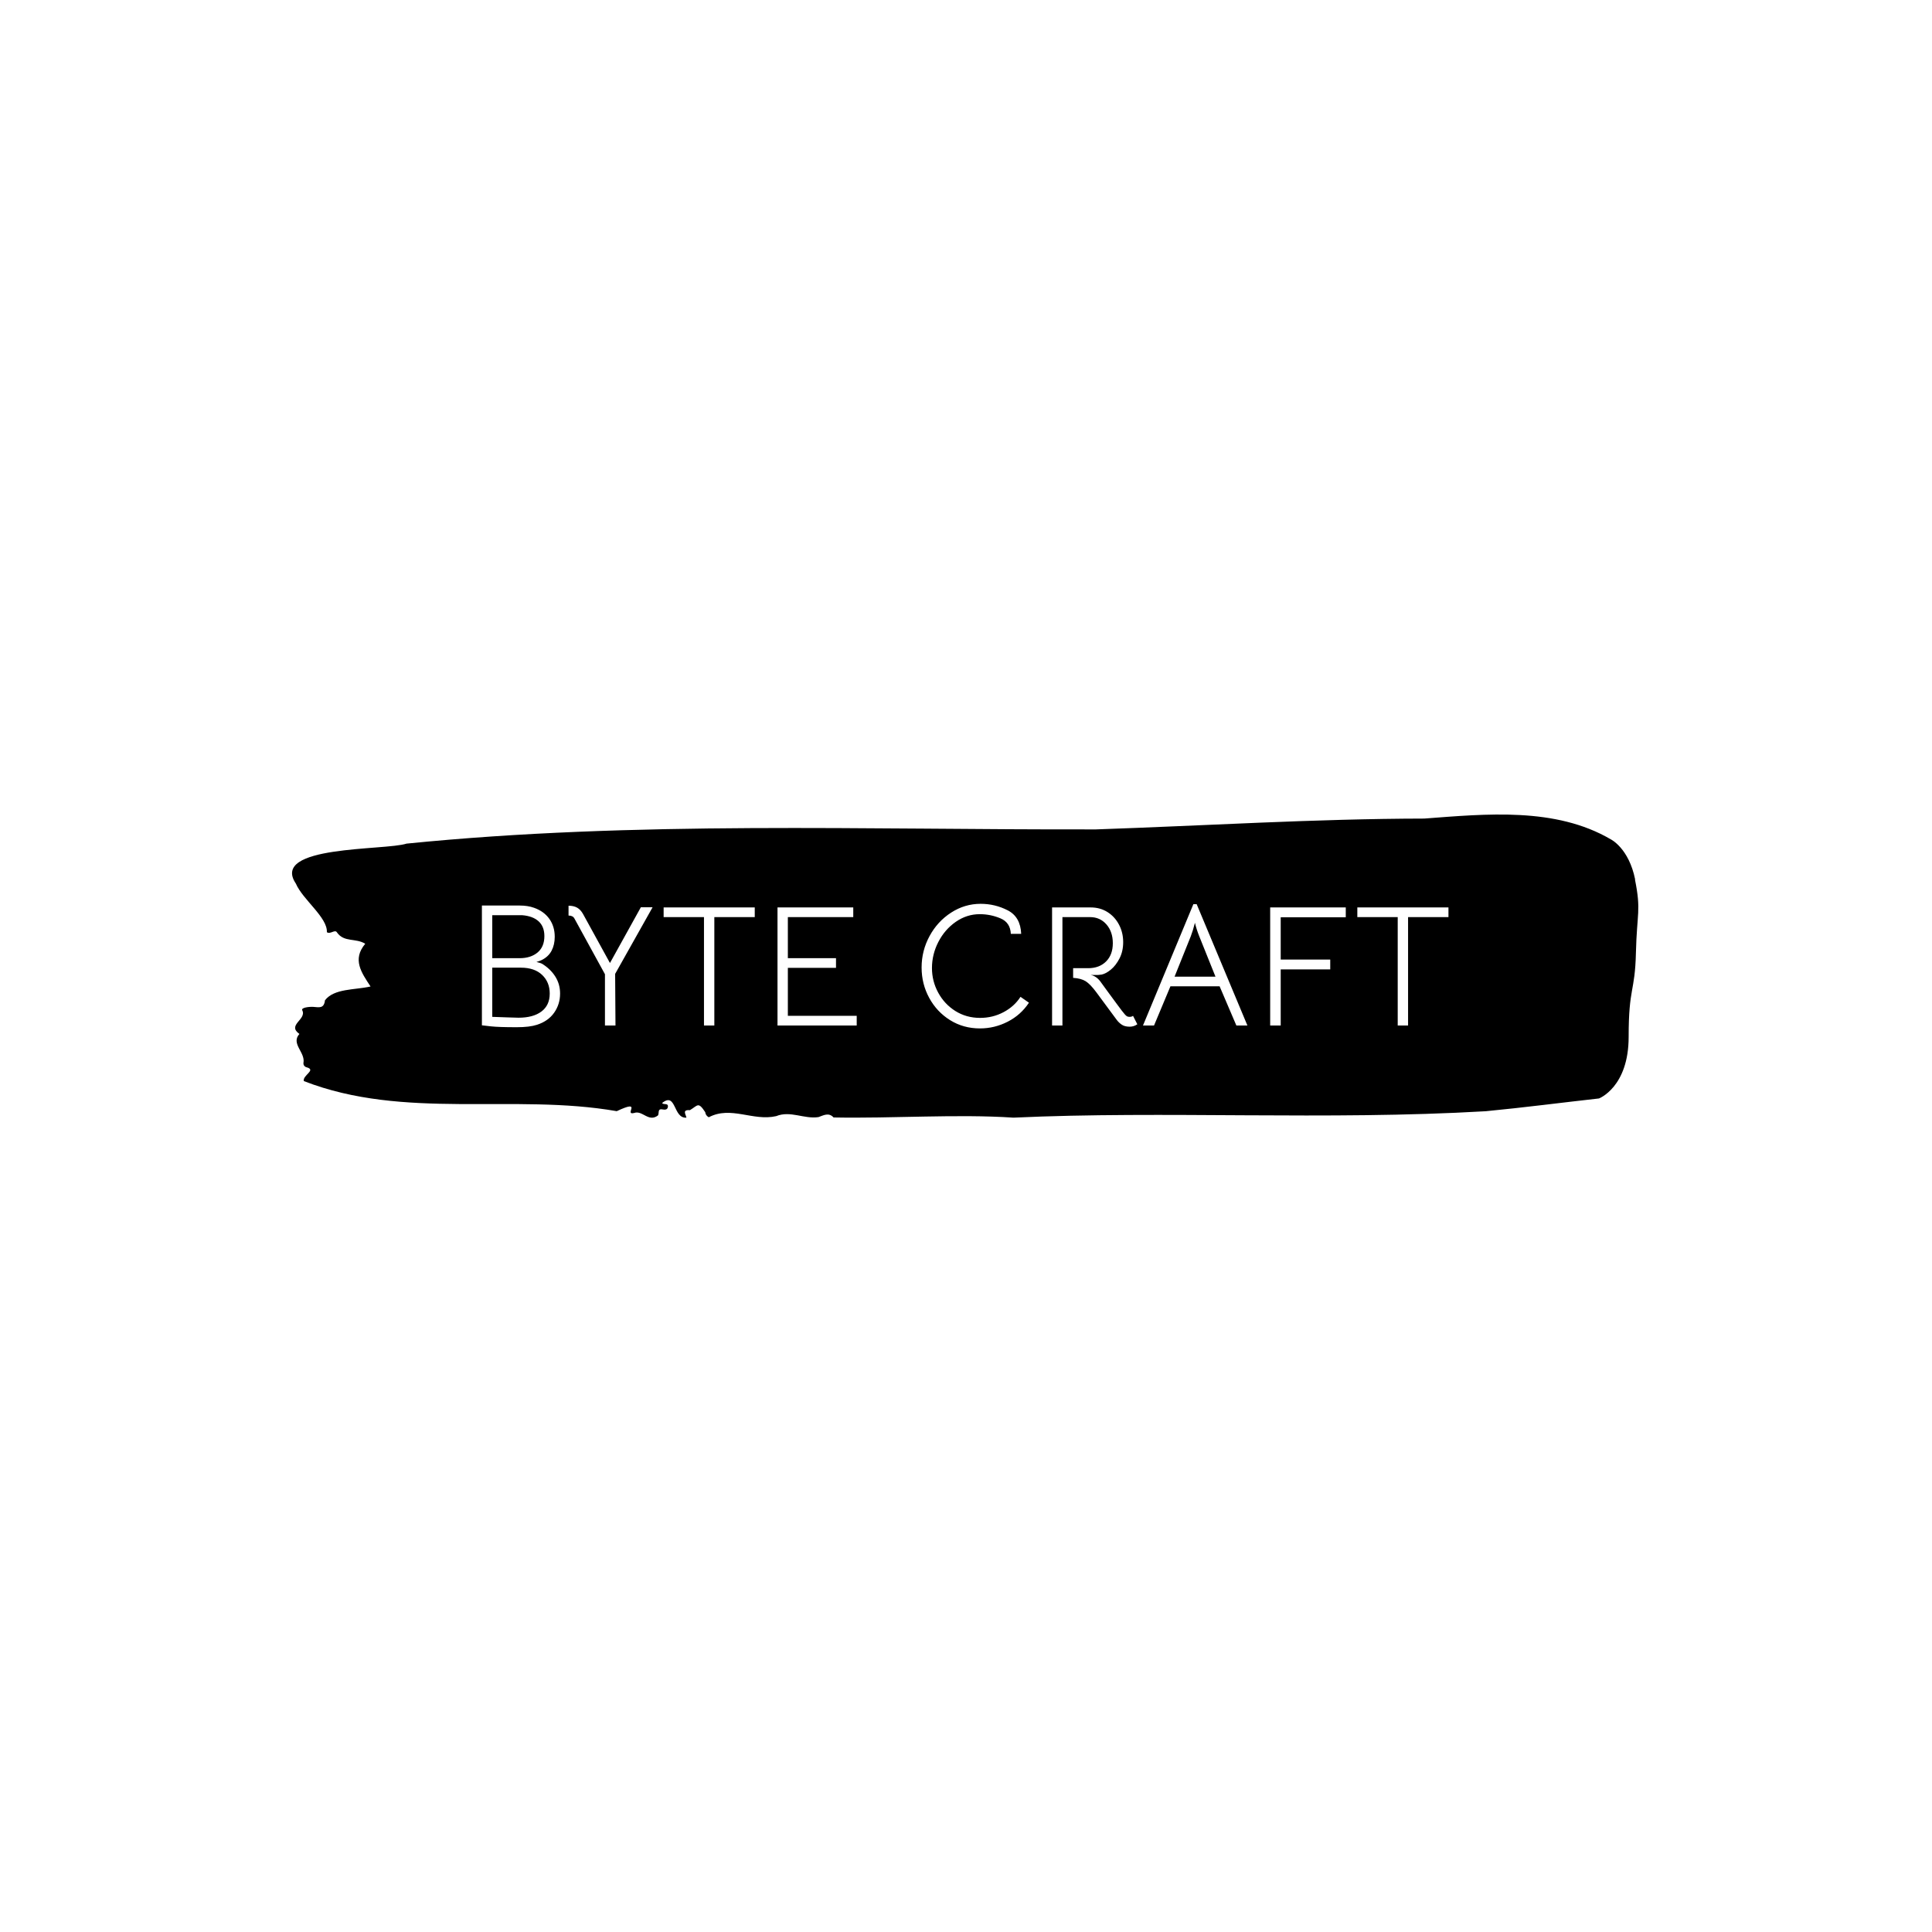
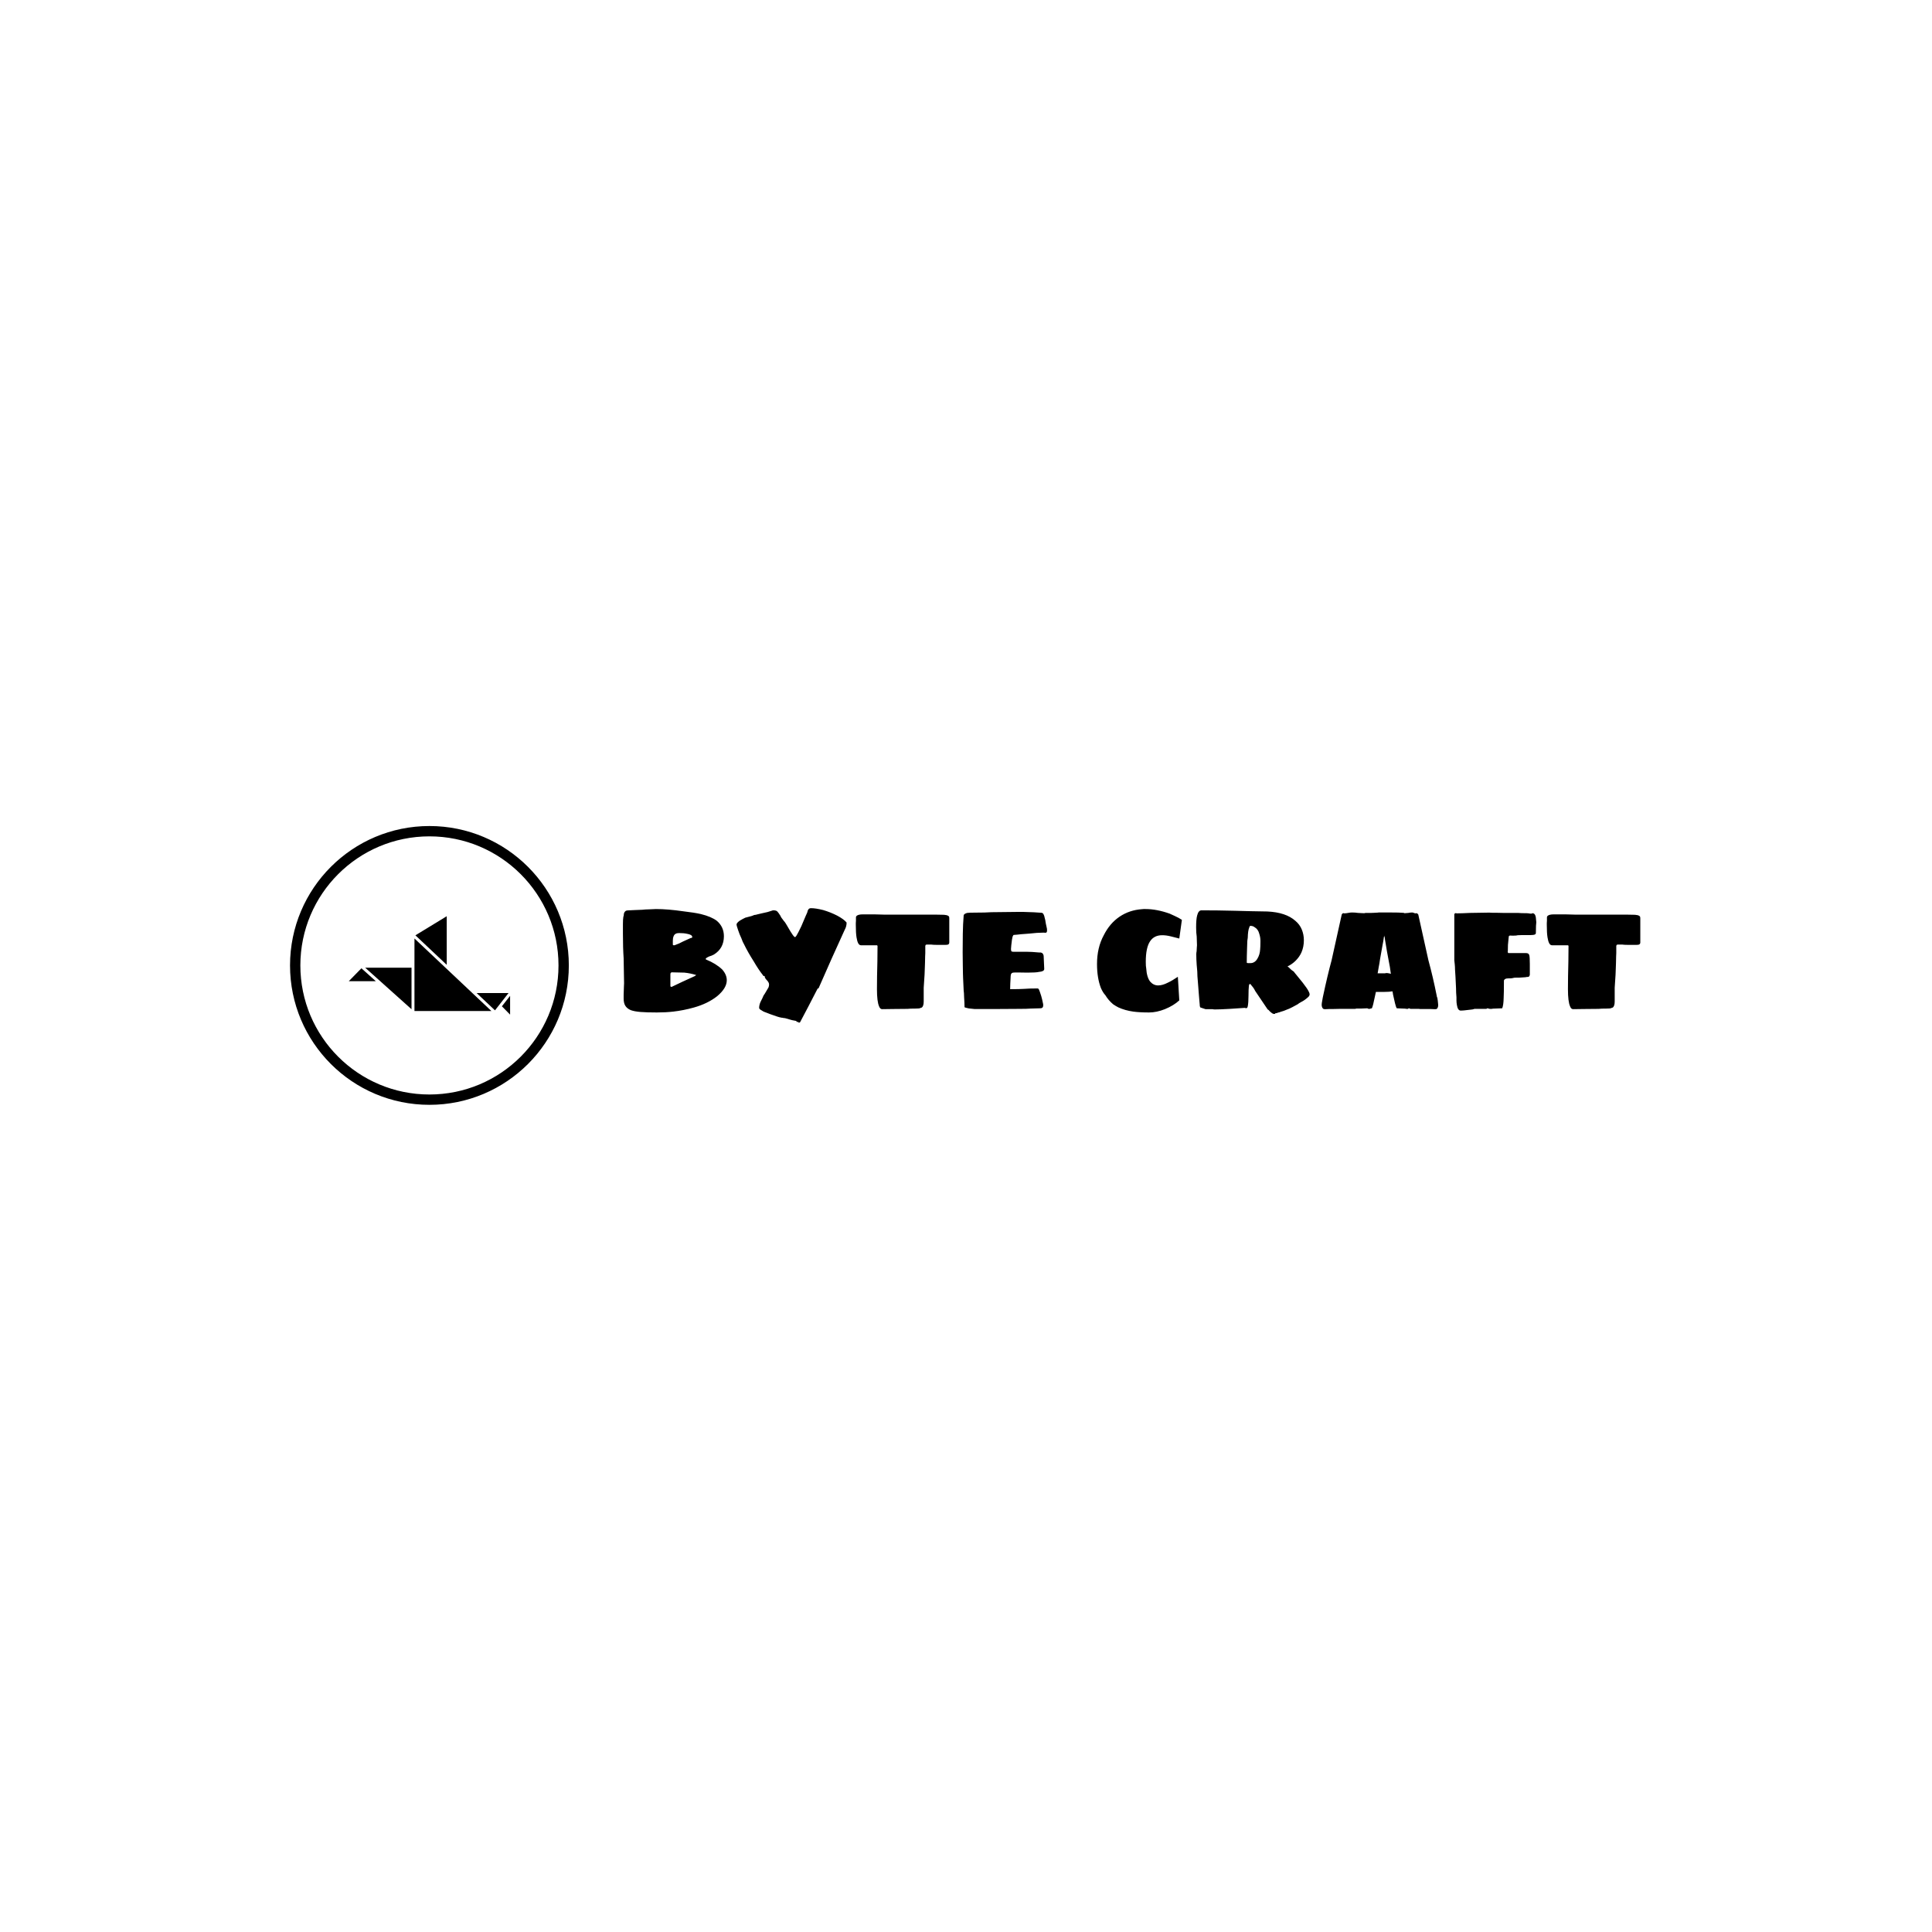
<svg xmlns="http://www.w3.org/2000/svg" version="1.1" width="1000" height="1000" viewBox="0 0 1000 1000">
  <rect width="1000" height="1000" fill="#ffffff" />
-   <g transform="matrix(0.7,0,0,0.7,149.5761,421.6603)">
-     <svg viewBox="0 0 396 89" data-background-color="#77d4fc" preserveAspectRatio="xMidYMid meet" height="224" width="1000">
-       <g id="tight-bounds" transform="matrix(1,0,0,1,0.2400886,-0.03414755)">
-         <svg viewBox="0 0 395.52 89.068" height="89.068" width="395.52">
+   <g transform="matrix(0.7,0,0,0.7,149.5758,427.2527)">
+     <svg viewBox="0 0 396 82" data-background-color="#046380" preserveAspectRatio="xMidYMid meet" height="207" width="1000">
+       <g id="tight-bounds" transform="matrix(1,0,0,1,0.24,0.1682302)">
+         <svg viewBox="0 0 395.52 81.664" height="81.664" width="395.52">
          <g>
-             <svg viewBox="0 0 395.52 89.068" height="89.068" width="395.52">
-               <g>
-                 <svg viewBox="0 0 395.52 89.068" height="89.068" width="395.52">
+             <svg viewBox="0 0 524.917 108.38" height="81.664" width="395.52">
+               <g transform="matrix(1,0,0,1,129.3967,31.93409)">
+                 <svg viewBox="0 0 395.52 44.512" height="44.512" width="395.52">
                  <g id="textblocktransform">
-                     <svg viewBox="0 0 395.52 89.068" height="89.068" width="395.52" id="textblock">
+                     <svg viewBox="0 0 395.52 44.512" height="44.512" width="395.52" id="textblock">
                      <g>
-                         <svg viewBox="0 0 395.52 89.068" height="89.068" width="395.52">
-                           <path d="M394.594 19.103C392.735 9.858 387.435 7.288 387.435 7.288 371.165-2.235 350.86-0.182 332.619 1.186 300.414 1.242 268.339 3.276 236.208 4.367 168.767 4.533 100.749 1.796 33.643 8.545 27.339 10.616-6.54 8.952 1.121 20.287 3.129 25.002 10.456 30.235 10.232 34.562 11.236 35.32 12.631 33.582 13.226 34.672 15.309 37.612 18.711 36.226 21.501 37.964 17.614 42.605 20.403 46.469 23.062 50.519 18.377 51.573 12.371 51.074 9.675 54.568 9.396 57.102 7.89 56.621 6.235 56.51 5.026 56.436 2.59 56.713 2.999 57.508 4.394 60.226-1.594 61.798 2.162 64.461-0.422 67.345 3.948 69.841 3.353 72.966 3.278 73.595 3.687 74.131 4.338 74.279 7.22 75.074 3.018 76.628 3.464 78.31 33.029 89.811 65.104 81.86 95.394 87.149 103.259 83.451 97.346 88.461 100.489 87.685 102.943 86.779 104.728 90.532 107.499 88.406 107.927 87.796 107.276 86.354 108.8 86.631 109.6 86.779 110.307 86.742 110.418 85.891 110.586 84.615 109.117 85.411 108.726 84.745 112.947 81.38 111.906 89.386 115.866 89.053 115.68 88.073 114.528 86.668 116.889 86.853 119.232 85.447 119.306 84.283 121.389 87.444 121.463 88.129 121.835 88.609 122.43 88.942 128.938 85.503 135.409 90.163 142.233 88.609 146.417 86.908 150.433 89.534 154.672 88.887 156.16 88.369 157.666 87.444 159.098 88.998 176.632 89.33 195.319 87.944 211.943 89.053 256.364 86.982 303.835 89.904 350.674 87.167 361.719 86.113 373.192 84.615 383.958 83.414 383.958 83.414 392.679 80.122 392.679 65.33S394.538 52.386 394.817 40.608C395.096 28.829 396.398 28.349 394.538 19.103Z" opacity="1" fill="#000000" data-fill-palette-color="tertiary" />
-                           <g transform="matrix(1,0,0,1,55.76832,26.23067)">
-                             <svg width="283.983" viewBox="5 -35.25 280.03 36.1" height="36.607" data-palette-color="#77d4fc">
-                               <path d="M22.4-17.9Q24.85-16.4 26.25-14.2 27.65-12 27.65-9.25L27.65-9.25Q27.65-6.15 25.93-3.7 24.2-1.25 20.95-0.2L20.95-0.2Q18.8 0.5 15.1 0.5L15.1 0.5Q9.8 0.5 7.6 0.25L7.6 0.25 5-0.05 5-34.75 16-34.75Q18.3-34.75 20.1-34.1L20.1-34.1Q22.95-33.1 24.53-30.9 26.1-28.7 26.1-25.7L26.1-25.7Q26.1-23.4 25.18-21.65 24.25-19.9 22.3-18.95L22.3-18.95Q21.8-18.7 20.8-18.4L20.8-18.4Q22.05-18.1 22.4-17.9L22.4-17.9ZM16.7-31.95L8-31.95 8-19.5 15.95-19.5Q19.15-19.5 21.13-21.15 23.1-22.8 23.1-25.9L23.1-25.9Q23.1-28.65 21.43-30.18 19.75-31.7 16.7-31.95L16.7-31.95ZM15.6-2.25Q19.85-2.25 22.25-4.05 24.65-5.85 24.65-9.25L24.65-9.25Q24.65-12.55 22.45-14.65 20.25-16.75 16.3-16.75L16.3-16.75 8-16.75 8-2.5 12.25-2.35 15.6-2.25ZM40.65-14.85L31.8-31Q31.35-31.85 30.1-31.85L30.1-31.85 30.1-34.7Q31.6-34.7 32.6-34.13 33.6-33.55 34.3-32.3L34.3-32.3 42.1-18.1 51.05-34.25 54.45-34.25 43.6-14.95 43.7 0 40.65 0 40.65-14.85ZM69.34 0L69.34-31.4 57.65-31.4 57.65-34.2 84.05-34.2 84.05-31.4 72.34-31.4 72.34 0 69.34 0ZM90.64 0L90.64-34.2 112.59-34.2 112.59-31.4 93.64-31.4 93.64-19.5 107.59-19.5 107.59-16.7 93.64-16.7 93.64-2.8 113.59-2.8 113.59 0 90.64 0ZM149.29 0.85Q144.49 0.85 140.64-1.55 136.79-3.95 134.59-8 132.39-12.05 132.39-16.8L132.39-16.8Q132.39-21.65 134.69-25.9 136.99-30.15 140.94-32.7 144.89-35.25 149.49-35.25L149.49-35.25Q153.69-35.25 157.36-33.35 161.04-31.45 161.24-26.55L161.24-26.55 158.24-26.55Q158.09-29.85 155.21-31.05 152.34-32.25 149.24-32.25L149.24-32.25Q145.49-32.25 142.29-30.03 139.09-27.8 137.24-24.2 135.39-20.6 135.39-16.65L135.39-16.65Q135.39-12.85 137.19-9.53 138.99-6.2 142.16-4.2 145.34-2.2 149.34-2.2L149.34-2.2Q152.99-2.2 156.11-3.85 159.24-5.5 161.04-8.3L161.04-8.3 163.49-6.6Q161.14-3.05 157.34-1.1 153.54 0.85 149.29 0.85L149.29 0.85ZM193.64-2.8L194.89-0.35Q193.89 0.35 192.69 0.35L192.69 0.35Q191.24 0.35 190.39-0.23 189.54-0.8 188.94-1.6L188.94-1.6 182.99-9.65Q181.24-12 179.91-12.83 178.59-13.65 176.29-13.8L176.29-13.8 176.29-16.6 180.64-16.6Q183.89-16.6 185.84-18.55 187.79-20.5 187.79-23.85L187.79-23.85Q187.79-27.15 185.94-29.28 184.09-31.4 181.19-31.4L181.19-31.4 173.19-31.4 173.19 0 170.19 0 170.19-34.2 181.39-34.2Q184.09-34.2 186.21-32.88 188.34-31.55 189.56-29.25 190.79-26.95 190.79-24.15L190.79-24.15Q190.79-21.5 189.74-19.45 188.69-17.4 187.24-16.2 185.79-15 184.54-14.75L184.54-14.75Q183.69-14.6 182.56-14.63 181.44-14.65 181.39-14.65L181.39-14.65Q182.99-14.3 184.14-12.8L184.14-12.8 186.14-10.05Q187.04-8.85 188.86-6.35 190.69-3.85 191.24-3.25L191.24-3.25Q191.59-2.85 191.86-2.68 192.14-2.5 192.64-2.5L192.64-2.5Q193.29-2.5 193.64-2.8L193.64-2.8ZM196.53 0L211.13-35.15 212.08-35.15 226.78 0 223.58 0 218.73-11.35 204.48-11.35 199.73 0 196.53 0ZM217.53-14.15L212.83-25.85Q212.03-27.85 211.58-29.75L211.58-29.75Q210.98-27.4 210.38-25.85L210.38-25.85 205.68-14.15 217.53-14.15ZM233.38 0L233.38-34.2 255.28-34.2 255.28-31.35 236.43-31.35 236.43-19.1 250.78-19.1 250.78-16.25 236.43-16.25 236.43 0 233.38 0ZM270.33 0L270.33-31.4 258.63-31.4 258.63-34.2 285.03-34.2 285.03-31.4 273.33-31.4 273.33 0 270.33 0Z" opacity="1" transform="matrix(1,0,0,1,0,0)" fill="#ffffff" class="wordmark-text-0" data-fill-palette-color="quaternary" id="text-0" />
+                         <svg viewBox="0 0 395.52 44.512" height="44.512" width="395.52">
+                           <g transform="matrix(1,0,0,1,0,0)">
+                             <svg width="395.52" viewBox="2.9 -35.05 353.63 39.8" height="44.512" data-palette-color="#ffffff">
+                               <path d="M14.7 1.2Q11.15 1.2 9.03 1.03 6.9 0.85 5.65 0.4L5.65 0.4Q4.35-0.15 3.75-1.1 3.15-2.05 3.15-3.65L3.15-3.65 3.15-4.9Q3.2-5.4 3.2-6.4L3.2-6.4Q3.25-6.9 3.25-7.9L3.25-7.9Q3.3-8.4 3.3-8.95L3.3-8.95Q3.3-10.85 3.2-14.65L3.2-14.65 3.15-17.65Q2.9-21.2 2.9-26.25L2.9-26.25 2.9-27.95 2.9-29.5Q2.9-31.25 3.05-32.05L3.05-32.05Q3.15-32.3 3.18-32.5 3.2-32.7 3.2-32.8L3.2-32.8Q3.25-33.7 3.95-34.15L3.95-34.15Q4.35-34.3 5.05-34.3L5.05-34.3Q5.5-34.3 6.03-34.35 6.55-34.4 7.15-34.4L7.15-34.4Q7.95-34.4 9.65-34.5L9.65-34.5Q10.1-34.55 10.73-34.6 11.35-34.65 12.15-34.65L12.15-34.65Q13.75-34.75 14.4-34.75L14.4-34.75Q18.5-34.75 24-33.95L24-33.95Q27.85-33.5 30-33L30-33Q33.65-32.1 35.55-30.65L35.55-30.65Q38-28.55 38-25.3L38-25.3Q38-21.1 34.55-18.95L34.55-18.95Q34.3-18.8 34.1-18.73 33.9-18.65 33.7-18.55L33.7-18.55Q32.8-18.3 32.15-17.9L32.15-17.9Q32.05-17.85 31.9-17.73 31.75-17.6 31.65-17.4L31.65-17.4Q31.65-17.4 31.68-17.38 31.7-17.35 31.7-17.3L31.7-17.3Q31.7-17.3 31.8-17.2L31.8-17.2Q35.25-15.8 37.4-13.75L37.4-13.75Q39-11.95 39-10L39-10Q39-7.25 35.65-4.45L35.65-4.45Q32.35-1.85 27.5-0.5L27.5-0.5Q23.9 0.5 20.4 0.9L20.4 0.9Q17.75 1.2 14.7 1.2L14.7 1.2ZM20.65-22.15Q20.9-22.15 21.2-22.3L21.2-22.3Q22.5-22.75 23.65-23.4L23.65-23.4Q24.35-23.7 25.03-24.03 25.7-24.35 25.95-24.45L25.95-24.45 26.4-24.65 26.8-24.75Q27-24.75 27-25L27-25Q27-25.85 25.15-26.15L25.15-26.15Q24.05-26.4 22.4-26.4L22.4-26.4Q20.9-26.4 20.5-25.25L20.5-25.25Q20.25-24.65 20.25-23.75 20.25-22.85 20.25-22.65L20.25-22.65 20.25-22.4Q20.25-22.15 20.65-22.15L20.65-22.15ZM19.8-7.7L19.9-7.7Q19.9-7.7 19.93-7.7 19.95-7.7 19.95-7.75L19.95-7.75Q23.45-9.45 27.9-11.45L27.9-11.45Q28.1-11.65 28.15-11.65L28.15-11.65 28.4-11.8Q26.3-12.45 24.25-12.65L24.25-12.65Q21.65-12.75 19.95-12.75L19.95-12.75Q19.4-12.75 19.4-12.05L19.4-12.05 19.4-8.05Q19.4-7.7 19.8-7.7L19.8-7.7ZM63.9 4.75L63.9 4.45Q63.9 4.45 63.82 4.45 63.75 4.45 63.7 4.5L63.7 4.5 63.55 4.55Q63.4 4.55 63.4 4.45L63.4 4.45Q63.2 4.35 63.15 4.15L63.15 4.15Q61.4 3.85 60.9 3.65L60.9 3.65 59.15 3.15 58.9 3.15Q58.65 3.15 58.5 3.05L58.5 3.05Q58.05 3.05 57.75 2.95L57.75 2.95Q57.35 2.9 56.45 2.6 55.55 2.3 55.15 2.15L55.15 2.15Q54.35 1.9 52.85 1.3L52.85 1.3Q52.15 1 51.8 0.9L51.8 0.9 50.65 0.2Q50.25-0.1 50.25-0.4L50.25-0.4Q50.25-1.35 50.7-2.4L50.7-2.4Q50.85-2.75 51.12-3.25 51.4-3.75 51.65-4.4L51.65-4.4Q51.75-4.7 52.2-5.3L52.2-5.3Q53.4-7.3 53.5-7.5L53.5-7.5Q53.7-8.05 53.7-8.5L53.7-8.5Q53.7-9.25 52.9-10.05L52.9-10.05Q52.15-10.8 52.15-11.5L52.15-11.5Q51.9-11.5 51.9-11.45L51.9-11.45 51.8-11.45 51.75-11.45Q51.65-11.55 51.65-11.65L51.65-11.65Q50.05-13.65 48.4-16.5L48.4-16.5Q46.3-19.8 45-22.5L45-22.5Q44.6-23.1 44.05-24.65L44.05-24.65Q43.4-26 42.95-27.4L42.95-27.4Q42.4-28.95 42.4-29.4L42.4-29.4Q42.4-29.9 43.5-30.7L43.5-30.7Q43.95-31 44.55-31.3 45.15-31.6 45.45-31.75L45.45-31.75Q45.7-31.8 47.55-32.3L47.55-32.3 48.25-32.55Q48.45-32.7 48.7-32.7L48.7-32.7Q49-32.7 49.65-32.9L49.65-32.9Q51.1-33.2 51.35-33.3L51.35-33.3 53.15-33.7Q54.65-34.2 54.9-34.25L54.9-34.25 55-34.3 55.15-34.3 55.25-34.3Q56.3-34.3 56.65-33.8L56.65-33.8Q56.95-33.5 57.65-32.4L57.65-32.4Q57.75-32.1 58.02-31.7 58.3-31.3 58.4-31.2L58.4-31.2 58.8-30.65 59.15-30.25Q59.35-30 59.55-29.65 59.75-29.3 60-28.9L60-28.9Q61.3-26.6 62-25.65L62-25.65Q62.45-25 62.75-25L62.75-25Q62.9-25 63.25-25.55L63.25-25.55Q63.7-26.25 64.9-28.75L64.9-28.75Q65.55-30.35 66.45-32.4L66.45-32.4Q66.9-33.3 66.95-33.5L66.95-33.5Q67.15-34.4 67.4-34.65L67.4-34.65Q67.65-35.05 68.3-35.05L68.3-35.05Q69.9-35.05 72.5-34.4L72.5-34.4Q75.05-33.65 77.4-32.45L77.4-32.45Q79.8-31.15 80.65-30.05L80.65-30.05Q80.65-28.7 80-27.55L80-27.55 75.4-17.4 70.9-7.2 70.7-7.15Q70.65-7.15 70.55-7.05L70.55-7.05Q67.25-0.6 64.5 4.55L64.5 4.55Q64.4 4.75 63.9 4.75L63.9 4.75ZM93 0.05Q92.3 0.05 91.95-0.9L91.95-0.9Q91.2-2.55 91.2-6.9L91.2-6.9Q91.2-11.1 91.35-16.55L91.35-16.55Q91.4-18.3 91.4-21.95L91.4-21.95 91.25-22.15 85.7-22.15Q85.05-22.15 84.67-22.88 84.3-23.6 84.1-24.9L84.1-24.9Q83.85-26.4 83.85-29.2L83.85-29.2 83.85-29.9Q83.85-30.4 83.9-30.7L83.9-30.7 83.9-31.45 83.9-31.9Q83.9-32.2 84.2-32.43 84.5-32.65 84.9-32.75L84.9-32.75Q85.4-32.9 86.4-32.9L86.4-32.9 90.2-32.9Q91.45-32.9 92.1-32.85L92.1-32.85 93.95-32.8 111.95-32.8Q113.9-32.8 114.5-32.75L114.5-32.75Q114.75-32.7 115.2-32.65 115.65-32.6 115.84-32.45L115.84-32.45Q116.2-32.3 116.27-32.08 116.34-31.85 116.34-31.4L116.34-31.4 116.34-23.15Q116.34-22.6 115.9-22.4L115.9-22.4Q115.59-22.3 115.09-22.3L115.09-22.3 113.5-22.3 111.85-22.3Q110.7-22.3 110.1-22.4L110.1-22.4 108.6-22.4Q108.15-22.4 108.1-22.2L108.1-22.2Q108.1-22.15 108.05-22.08 108-22 108-21.9L108-21.9 108-21.15 108-19.45Q108-18.7 107.95-18.3L107.95-18.3Q107.95-16.85 107.75-11.95L107.75-11.95 107.65-10.45Q107.55-8.35 107.45-7.4L107.45-7.4 107.45-2.65Q107.45-0.95 106.75-0.5L106.75-0.5Q106.1-0.25 105.85-0.2L105.85-0.2 104.6-0.15Q102.65-0.15 101.85-0.05L101.85-0.05 96.6 0Q95.6 0.05 93 0.05L93 0.05ZM125.09 0Q124.84 0 124.34-0.08 123.84-0.15 123.14-0.2L123.14-0.2 122.09-0.45Q121.84-0.5 121.72-0.58 121.59-0.65 121.64-0.7L121.64-0.7Q121.64-2 121.49-4.15L121.49-4.15Q121.49-4.9 121.44-5.48 121.39-6.05 121.34-6.45L121.34-6.45 121.24-8.6Q121.24-9.45 121.14-10.75L121.14-10.75 121.09-12.3Q121.09-14.2 121.04-15.25L121.04-15.25Q120.99-16.3 120.99-19.65L120.99-19.65Q120.99-22.8 121.04-26.15 121.09-29.5 121.34-32.5L121.34-32.5Q121.34-33.05 122.54-33.4L122.54-33.4Q123.29-33.5 125.04-33.5L125.04-33.5Q129.09-33.5 130.99-33.65L130.99-33.65Q136.89-33.75 139.89-33.75L139.89-33.75 142.09-33.75Q146.19-33.65 148.39-33.45L148.39-33.45Q149.19-33.45 149.54-31.55L149.54-31.55Q149.69-31.2 149.89-29.75L149.89-29.75Q150.04-29 150.29-27.9L150.29-27.9Q150.34-27.6 150.32-27.33 150.29-27.05 150.29-27L150.29-27Q150.24-26.5 149.74-26.5L149.74-26.5Q149.54-26.55 149.14-26.55L149.14-26.55Q147.04-26.55 143.99-26.2L143.99-26.2 141.34-26Q139.69-25.8 138.74-25.75L138.74-25.75Q138.59-25.75 138.34-25.15L138.34-25.15Q138.14-24.5 137.89-22.15L137.89-22.15 137.79-20.9Q137.79-20.25 137.94-20.08 138.09-19.9 138.59-19.9L138.59-19.9 143.04-19.9Q144.99-19.9 147.49-19.65L147.49-19.65 148.09-19.65Q148.74-19.5 148.89-19.15L148.89-19.15Q149.09-18.85 149.14-18.5L149.14-18.5 149.34-14.05 149.34-13.9Q149.34-13.05 147.54-12.9L147.54-12.9Q146.49-12.65 143.54-12.65L143.54-12.65Q140.99-12.65 140.24-12.7L140.24-12.7Q138.79-12.7 138.49-12.65L138.49-12.65Q137.94-12.5 137.79-12.08 137.64-11.65 137.64-10.65L137.64-10.65Q137.64-10 137.54-8.8L137.54-8.8Q137.49-8.2 137.49-6.9L137.49-6.9Q140.74-6.9 142.29-7L142.29-7Q143.99-7.15 147.09-7.15L147.09-7.15Q147.29-7.15 147.49-6.8L147.49-6.8Q147.74-6.3 148.29-4.55L148.29-4.55Q148.59-3.55 148.89-2.05L148.89-2.05Q148.99-1.7 148.99-1.3L148.99-1.3Q148.99-0.25 147.99-0.25L147.99-0.25Q146.69-0.25 144.49-0.15L144.49-0.15Q143.34-0.05 140.89-0.05L140.89-0.05Q135.64-0.05 132.99 0L132.99 0 125.09 0ZM185.79 1.2Q182.49 1.2 180.29 0.9L180.29 0.9Q177.44 0.5 175.14-0.55L175.14-0.55Q174.84-0.7 174.26-1.03 173.69-1.35 173.29-1.65L173.29-1.65Q171.64-3.05 170.59-4.8L170.59-4.8Q169.74-5.7 169.04-7.3L169.04-7.3Q167.69-10.8 167.69-15.65L167.69-15.65Q167.69-21.35 170.04-25.65L170.04-25.65Q172.09-29.75 175.51-32.08 178.94-34.4 183.29-34.7L183.29-34.7 183.89-34.75 184.54-34.75Q188.44-34.75 192.94-33.15L192.94-33.15Q193.34-32.95 194.69-32.35 196.04-31.75 197.19-31L197.19-31 196.29-24.5 193.34-25.25Q191.74-25.65 190.34-25.65L190.34-25.65Q187.54-25.65 186.14-23.55L186.14-23.55Q184.64-21.35 184.64-16.4L184.64-16.4Q184.64-14.8 184.79-14.15L184.79-14.15Q184.99-11 186.19-9.5L186.19-9.5Q187.34-8.2 188.94-8.2L188.94-8.2Q190.44-8.2 192.29-9.15L192.29-9.15Q193.89-9.9 195.79-11.2L195.79-11.2 196.29-3Q194.34-1.2 191.29 0.05L191.29 0.05Q188.39 1.2 185.79 1.2L185.79 1.2ZM229.19 1.7Q228.99 1.7 228.84 1.65L228.84 1.65Q228.09 1.2 227.59 0.65L227.59 0.65Q227.44 0.4 227.39 0.4L227.39 0.4Q227.34 0.3 227.24 0.3L227.24 0.3 227.14 0.25Q226.94 0.05 226.94 0.05L226.94 0.05 222.69-6.25Q222.39-6.9 221.84-7.65L221.84-7.65Q221.49-8 221.24-8.4L221.24-8.4Q221.04-8.7 220.84-8.7L220.84-8.7Q220.69-8.7 220.61-8.55 220.54-8.4 220.49-8.15L220.49-8.15Q220.34-6.8 220.34-4.5L220.34-4.5Q220.34-2.3 220.09-0.95L220.09-0.95Q219.94-0.3 219.64-0.3L219.64-0.3 219.34-0.3Q219.24-0.35 219.16-0.38 219.09-0.4 219.09-0.4L219.09-0.4Q217.34-0.25 213.84-0.05L213.84-0.05Q210.44 0.15 208.64 0.15L208.64 0.15Q208.14 0.15 207.84 0.05L207.84 0.05 206.74 0.05 205.84 0.05 205.39 0.05 203.59-0.55 203.44-0.95Q203.44-1 203.41-1.15 203.39-1.3 203.39-1.55L203.39-1.55Q203.39-1.85 203.29-2.65L203.29-2.65Q203.04-5.7 203.09-5.05L203.09-5.05Q202.99-6.35 202.74-9.55L202.74-9.55 202.59-11.4Q202.59-12.3 202.54-13 202.49-13.7 202.44-14.2L202.44-14.2 202.34-15.3Q202.19-17.35 202.19-19.15L202.19-19.15Q202.19-19.2 202.21-19.3 202.24-19.4 202.24-19.7L202.24-19.7Q202.34-20 202.34-20.65L202.34-20.65 202.39-21.55 202.44-22.15Q202.44-23.2 202.34-25.2L202.34-25.2Q202.14-26.45 202.14-28.4L202.14-28.4Q202.14-31.2 202.49-32.5L202.49-32.5Q202.94-34.3 203.99-34.3L203.99-34.3Q209.64-34.3 215.49-34.15L215.49-34.15Q216.79-34.15 219.39-34.05L219.39-34.05 221.34-34Q225.34-33.9 226.89-33.9L226.89-33.9Q233.34-33.6 236.64-30.65L236.64-30.65Q238.14-29.4 238.86-27.65 239.59-25.9 239.59-23.9L239.59-23.9Q239.59-21.6 238.74-19.65L238.74-19.65Q238.04-18.1 236.74-16.8L236.74-16.8Q235.49-15.55 233.89-14.8L233.89-14.8Q234.19-14.65 234.69-14.15L234.69-14.15Q234.89-13.9 235.39-13.5L235.39-13.5 236.09-13Q236.24-12.75 236.44-12.53 236.64-12.3 236.84-12.05L236.84-12.05 239.19-9.15Q240.79-7.1 241.24-6.15L241.24-6.15Q241.59-5.5 241.59-5.15L241.59-5.15Q241.59-4.65 241.19-4.25 240.79-3.85 239.99-3.25L239.99-3.25Q239.39-2.8 238.59-2.4L238.59-2.4Q237.84-2 237.44-1.65L237.44-1.65 235.59-0.65Q234.59-0.1 233.44 0.3L233.44 0.3Q233.39 0.3 233.31 0.35 233.24 0.4 233.09 0.45L233.09 0.45Q232.79 0.6 231.44 1L231.44 1Q231.19 1.15 230.59 1.25L230.59 1.25Q230.44 1.35 230.24 1.4 230.04 1.45 229.94 1.45L229.94 1.45 229.69 1.45Q229.64 1.7 229.49 1.7L229.49 1.7 229.34 1.7 229.19 1.7ZM220.24-15.95L220.99-15.95Q222.54-15.95 223.44-17.5L223.44-17.5Q224.29-18.9 224.39-20.7L224.39-20.7Q224.49-21.75 224.49-23.2L224.49-23.2 224.49-23.75Q224.49-24.9 224.09-26.15L224.09-26.15Q223.69-27.75 222.44-28.45L222.44-28.45Q221.89-28.9 220.99-28.9L220.99-28.9Q220.74-28.9 220.59-28.3L220.59-28.3Q220.14-27.2 220.09-24.8L220.09-24.8Q219.89-23.8 219.89-22.45L219.89-22.45 219.84-20.95Q219.74-18.05 219.74-16.15L219.74-16.15Q219.74-16.1 219.79-16.05 219.84-16 219.89-16L219.89-16 220.24-15.95ZM246.73 0.05Q246.08 0.05 245.83-0.95L245.83-0.95Q245.78-1.1 245.78-1.45L245.78-1.45Q245.78-1.95 245.98-2.95L245.98-2.95Q246.08-3.6 246.16-3.98 246.23-4.35 246.28-4.55L246.28-4.55Q247.78-11.6 249.23-16.95L249.23-16.95 252.73-32.75Q252.73-32.85 252.88-33.05 253.03-33.25 253.23-33.3L253.23-33.3 253.48-33.3Q253.48-33.25 253.63-33.25L253.63-33.25Q254.23-33.25 254.98-33.4L254.98-33.4Q255.73-33.55 256.33-33.55L256.33-33.55Q257.43-33.55 258.38-33.4L258.38-33.4Q258.83-33.4 259.38-33.35 259.93-33.3 260.53-33.3L260.53-33.3Q260.73-33.3 260.98-33.4L260.98-33.4 261.88-33.4 263.03-33.4 264.23-33.45Q264.58-33.5 265.08-33.5L265.08-33.5Q265.48-33.5 265.48-33.55L265.48-33.55 266.28-33.55 267.98-33.55 270.08-33.55Q272.88-33.55 273.78-33.45L273.78-33.45Q273.93-33.45 274.21-33.43 274.48-33.4 274.53-33.3L274.53-33.3Q274.88-33.3 275.23-33.35 275.58-33.4 275.88-33.4L275.88-33.4Q276.58-33.55 277.23-33.55L277.23-33.55Q277.53-33.55 277.83-33.4L277.83-33.4Q278.13-33.25 278.48-33.25L278.48-33.25 278.73-33.3 278.88-33.3Q279.03-33.2 279.21-33.02 279.38-32.85 279.38-32.75L279.38-32.75 282.88-16.95Q284.48-11.1 285.78-4.55L285.78-4.55Q285.78-4.25 285.98-3.9L285.98-3.9Q286.03-3.55 286.13-2.95 286.23-2.35 286.23-1.95L286.23-1.95Q286.28-1.75 286.28-1.4L286.28-1.4Q286.28-0.7 285.98-0.25L285.98-0.25Q285.78 0.05 285.38 0.05L285.38 0.05 284.73 0.05Q283.98 0.05 283.58 0L283.58 0 282.28 0 281.03 0 280.03 0Q279.63 0 279.63-0.05L279.63-0.05 276.48-0.05 276.48-0.15Q276.28-0.25 275.98-0.25L275.98-0.25Q275.98-0.25 275.96-0.23 275.93-0.2 275.88-0.15L275.88-0.15Q275.88-0.05 275.78-0.05L275.78-0.05 275.63-0.05 275.23-0.05Q274.98-0.15 274.23-0.15L274.23-0.15Q272.73-0.25 271.88-0.25L271.88-0.25Q271.58-0.7 271.26-2.05 270.93-3.4 270.58-5.05L270.58-5.05Q270.48-5.85 270.38-6.15L270.38-6.15Q269.33-5.95 267.63-5.95L267.63-5.95 266.08-5.95 264.63-5.95 264.28-4.35Q263.63-1.05 263.23-0.25L263.23-0.25Q263.03-0.25 262.73-0.15L262.73-0.15Q262.63-0.1 262.56-0.08 262.48-0.05 262.48-0.05L262.48-0.05 262.28-0.05Q261.98-0.05 261.83-0.15L261.83-0.15Q261.73-0.25 261.58-0.25L261.58-0.25 259.33-0.15 258.53-0.15 257.78-0.15Q257.58-0.05 257.28-0.05L257.28-0.05 257.08-0.05 252.48-0.05 252.03-0.05Q251.48 0 249.78 0L249.78 0 248.48 0Q248.08 0.05 247.33 0.05L247.33 0.05 246.73 0.05ZM269.83-12.2Q269.48-14.65 269.48-14.65L269.48-14.65Q269.33-15.35 268.98-17.3L268.98-17.3Q268.88-17.8 268.48-20L268.48-20Q268.08-22.4 268.08-22.4L268.08-22.4Q267.93-23.4 267.78-24.15L267.78-24.15 267.73-24.8Q267.58-25.05 267.58-25.25L267.58-25.25 267.53-25.55Q267.48-25.45 267.48-25.25L267.48-25.25Q267.48-25.05 267.38-25L267.38-25 267.38-24.8 267.28-24.15Q267.23-23.8 267.16-23.38 267.08-22.95 266.98-22.45L266.98-22.45 266.73-21.05Q266.18-17.9 266.08-17.4L266.08-17.4Q266.03-16.85 265.83-15.75L265.83-15.75Q265.73-15.4 265.63-14.7L265.63-14.7 265.23-12.4 267.78-12.4 268.13-12.5 268.23-12.5Q268.83-12.5 269.13-12.4L269.13-12.4Q269.33-12.4 269.51-12.33 269.68-12.25 269.83-12.2L269.83-12.2ZM294.13 0.55Q293.08 0.55 292.78-1.4L292.78-1.4Q292.63-2.25 292.63-2.95L292.63-2.95 292.63-4.05Q292.48-5.7 292.48-7.25L292.48-7.25Q292.28-11.85 292.13-13.75L292.13-13.75Q292.13-14.6 292.03-15.58 291.93-16.55 291.88-16.95L291.88-16.95 291.88-32.75Q291.88-33.2 292.23-33.3L292.23-33.3 292.53-33.3 292.68-33.25Q294.43-33.25 297.28-33.4L297.28-33.4Q301.08-33.5 303.63-33.5L303.63-33.5 304.13-33.5Q304.43-33.45 305.13-33.45L305.13-33.45 306.03-33.45 306.53-33.45Q308.03-33.45 308.88-33.4L308.88-33.4 314.03-33.4Q314.98-33.3 317.13-33.3L317.13-33.3Q317.53-33.3 317.73-33.25L317.73-33.25Q318.13-33.15 318.63-33.15L318.63-33.15Q318.83-33.15 319.03-33.3L319.03-33.3Q320.18-33.3 320.28-31.2L320.28-31.2Q320.38-30.5 320.38-30.15L320.38-30.15Q320.38-29.85 320.28-28.95L320.28-28.95Q320.23-28.15 320.23-26.4L320.23-26.4Q320.23-25.85 319.28-25.75L319.28-25.75Q319.03-25.7 318.43-25.7L318.43-25.7 317.73-25.7 315.48-25.7 313.98-25.65Q313.48-25.5 312.43-25.5L312.43-25.5Q311.38-25.5 311.23-25.55L311.23-25.55Q311.08-25.5 311.01-25.45 310.93-25.4 310.88-25.4L310.88-25.4Q310.88-25.3 310.83-25.2 310.78-25.1 310.78-24.9L310.78-24.9Q310.73-24.55 310.53-22.3L310.53-22.3Q310.48-21.65 310.48-20L310.48-20 310.43-19.9Q310.43-19.7 310.63-19.45L310.63-19.45 316.63-19.45Q317.23-19.45 317.51-19.3 317.78-19.15 317.93-18.75L317.93-18.75Q318.13-18.15 318.13-15.65L318.13-15.65 318.13-13.25 318.13-11.9Q318.03-11.45 317.86-11.3 317.68-11.15 317.38-11.15L317.38-11.15Q316.98-11.15 316.63-11.05L316.63-11.05 314.38-10.9 313.38-10.9Q312.63-10.9 312.38-10.8L312.38-10.8Q312.03-10.7 311.43-10.65L311.43-10.65 310.73-10.65Q309.93-10.65 309.63-10.45L309.63-10.45Q309.38-10.4 309.13-9.95L309.13-9.95Q309.13-5.4 309.03-3.75L309.03-3.75Q308.98-1.35 308.53-0.25L308.53-0.25Q307.63-0.25 305.93-0.15L305.93-0.15Q305.13-0.15 304.88-0.05L304.88-0.05 304.38-0.05 304.28-0.05Q304.08-0.05 303.98-0.1 303.88-0.15 303.78-0.15L303.78-0.15 303.63-0.2Q303.63-0.25 303.43-0.25L303.43-0.25Q303.38-0.25 303.26-0.2 303.13-0.15 303.03-0.05L303.03-0.05 298.88-0.05Q298.83 0 298.66 0.03 298.48 0.05 298.18 0.15L298.18 0.15 295.13 0.5 294.13 0.55ZM333.18 0.05Q332.48 0.05 332.13-0.9L332.13-0.9Q331.38-2.55 331.38-6.9L331.38-6.9Q331.38-11.1 331.53-16.55L331.53-16.55Q331.58-18.3 331.58-21.95L331.58-21.95 331.43-22.15 325.88-22.15Q325.23-22.15 324.85-22.88 324.48-23.6 324.28-24.9L324.28-24.9Q324.03-26.4 324.03-29.2L324.03-29.2 324.03-29.9Q324.03-30.4 324.08-30.7L324.08-30.7 324.08-31.45 324.08-31.9Q324.08-32.2 324.38-32.43 324.68-32.65 325.08-32.75L325.08-32.75Q325.58-32.9 326.58-32.9L326.58-32.9 330.38-32.9Q331.63-32.9 332.28-32.85L332.28-32.85 334.13-32.8 352.13-32.8Q354.08-32.8 354.68-32.75L354.68-32.75Q354.93-32.7 355.38-32.65 355.83-32.6 356.03-32.45L356.03-32.45Q356.38-32.3 356.45-32.08 356.53-31.85 356.53-31.4L356.53-31.4 356.53-23.15Q356.53-22.6 356.08-22.4L356.08-22.4Q355.78-22.3 355.28-22.3L355.28-22.3 353.68-22.3 352.03-22.3Q350.88-22.3 350.28-22.4L350.28-22.4 348.78-22.4Q348.33-22.4 348.28-22.2L348.28-22.2Q348.28-22.15 348.23-22.08 348.18-22 348.18-21.9L348.18-21.9 348.18-21.15 348.18-19.45Q348.18-18.7 348.13-18.3L348.13-18.3Q348.13-16.85 347.93-11.95L347.93-11.95 347.83-10.45Q347.73-8.35 347.63-7.4L347.63-7.4 347.63-2.65Q347.63-0.95 346.93-0.5L346.93-0.5Q346.28-0.25 346.03-0.2L346.03-0.2 344.78-0.15Q342.83-0.15 342.03-0.05L342.03-0.05 336.78 0Q335.78 0.05 333.18 0.05L333.18 0.05Z" opacity="1" transform="matrix(1,0,0,1,0,0)" fill="#000000" class="wordmark-text-0" data-fill-palette-color="primary" id="text-0" />
                            </svg>
                          </g>
                        </svg>
                      </g>
                    </svg>
                  </g>
                </svg>
              </g>
-               <g />
+               <g>
+                 <svg viewBox="0 0 108.38 108.38" height="108.38" width="108.38">
+                   <g>
+                     <svg />
+                   </g>
+                   <g id="icon-0">
+                     <svg viewBox="0 0 108.38 108.38" height="108.38" width="108.38">
+                       <g>
+                         <path d="M0 54.19c0-29.928 24.262-54.19 54.19-54.19 29.928 0 54.19 24.262 54.19 54.19 0 29.928-24.262 54.19-54.19 54.19-29.928 0-54.19-24.262-54.19-54.19zM54.19 104.366c27.711 0 50.176-22.465 50.176-50.176 0-27.711-22.465-50.176-50.176-50.176-27.711 0-50.176 22.465-50.176 50.176 0 27.711 22.465 50.176 50.176 50.176z" data-fill-palette-color="accent" fill="#000000" stroke="transparent" />
+                       </g>
+                       <g transform="matrix(1,0,0,1,22.8304,35.06384)">
+                         <svg viewBox="0 0 62.719 38.253" height="38.253" width="62.719">
+                           <g>
+                             <svg version="1.1" x="0" y="0" viewBox="7.384 22.665 82.266 50.174" enable-background="new 0 0 96 96" xml:space="preserve" height="38.253" width="62.719" class="icon-s-0" data-fill-palette-color="accent" id="s-0">
+                               <polygon points="40.886,48.171 40.886,48.921 40.886,71.015 80.134,71.015 40.886,34.009 " fill="#000000" data-fill-palette-color="accent" />
+                               <polygon points="57.337,22.665 41.365,32.399 57.337,47.458 " fill="#000000" data-fill-palette-color="accent" />
+                               <polygon points="7.384,55.799 21.194,55.799 13.84,49.209 " fill="#000000" data-fill-palette-color="accent" />
+                               <polygon points="39.386,70.085 39.386,48.921 15.768,48.921 " fill="#000000" data-fill-palette-color="accent" />
+                               <polygon points="89.65,72.839 89.65,63.251 85.468,68.586 " fill="#000000" data-fill-palette-color="accent" />
+                               <polygon points="88.859,61.829 72.578,61.829 81.939,70.655 " fill="#000000" data-fill-palette-color="accent" />
+                             </svg>
+                           </g>
+                         </svg>
+                       </g>
+                     </svg>
+                   </g>
+                 </svg>
+               </g>
            </svg>
          </g>
          <defs />
        </svg>
-         <rect width="395.52" height="89.068" fill="none" stroke="none" visibility="hidden" />
+         <rect width="395.52" height="81.664" fill="none" stroke="none" visibility="hidden" />
      </g>
    </svg>
  </g>
</svg>
